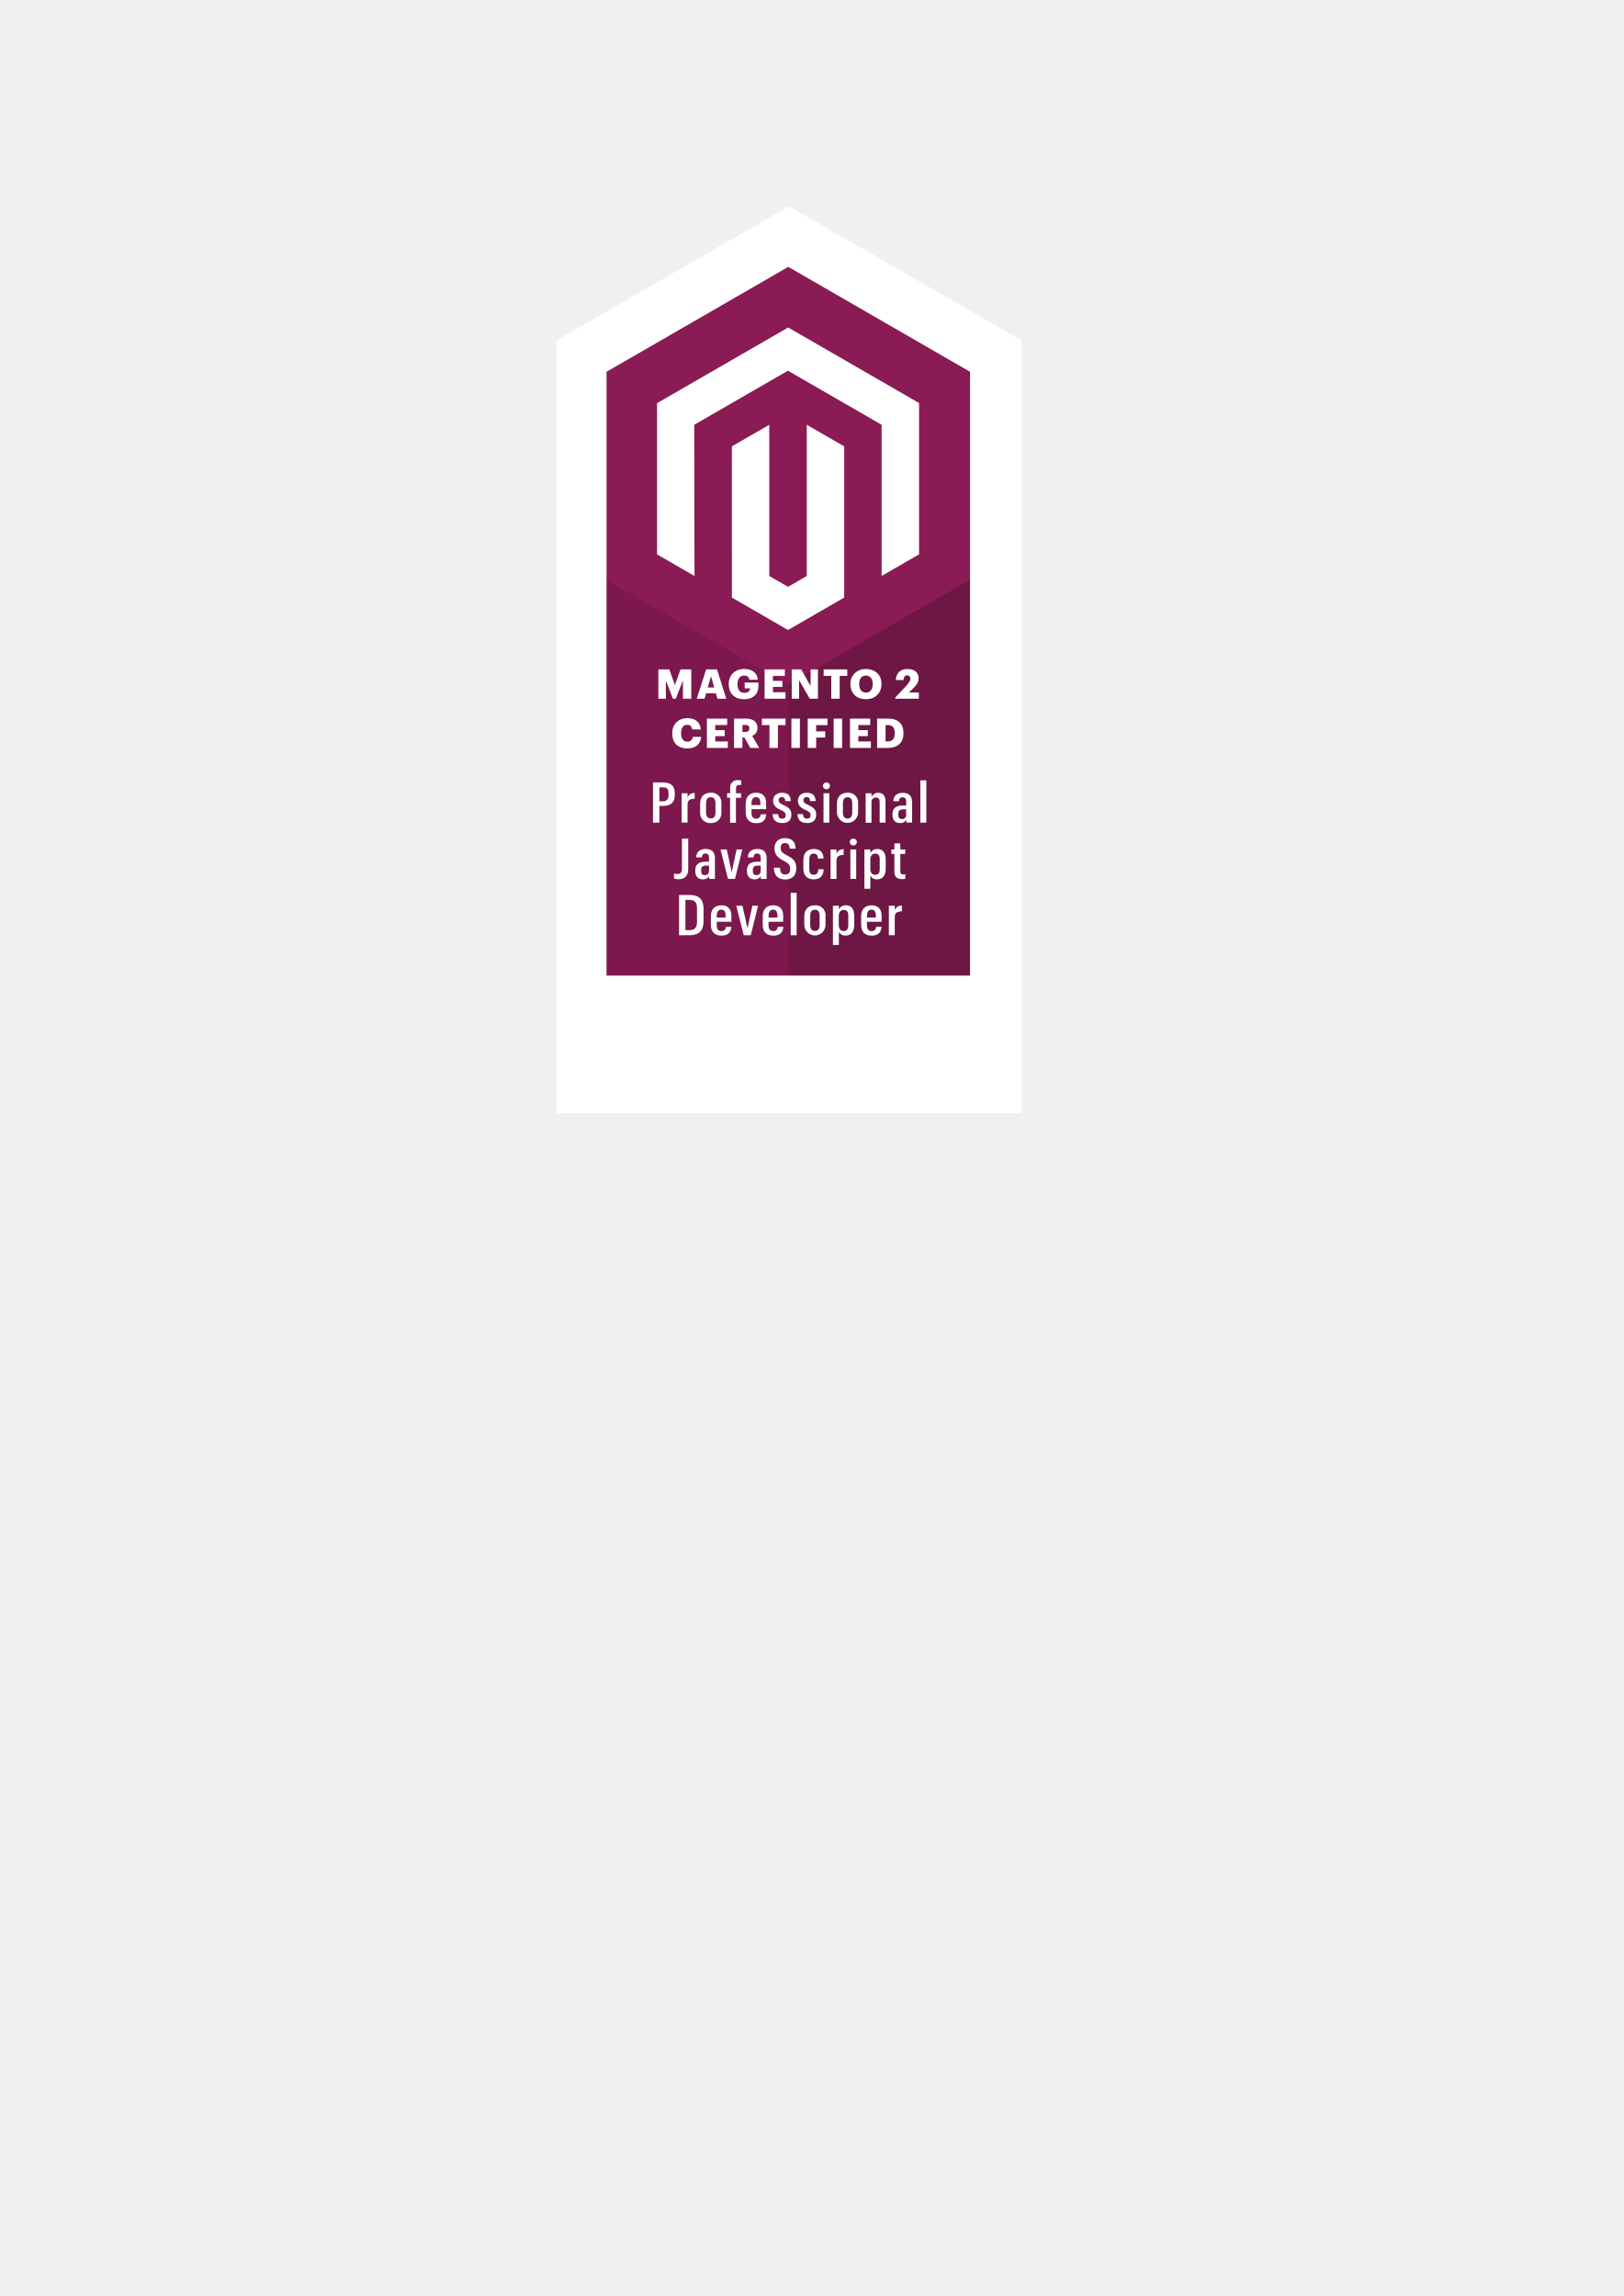
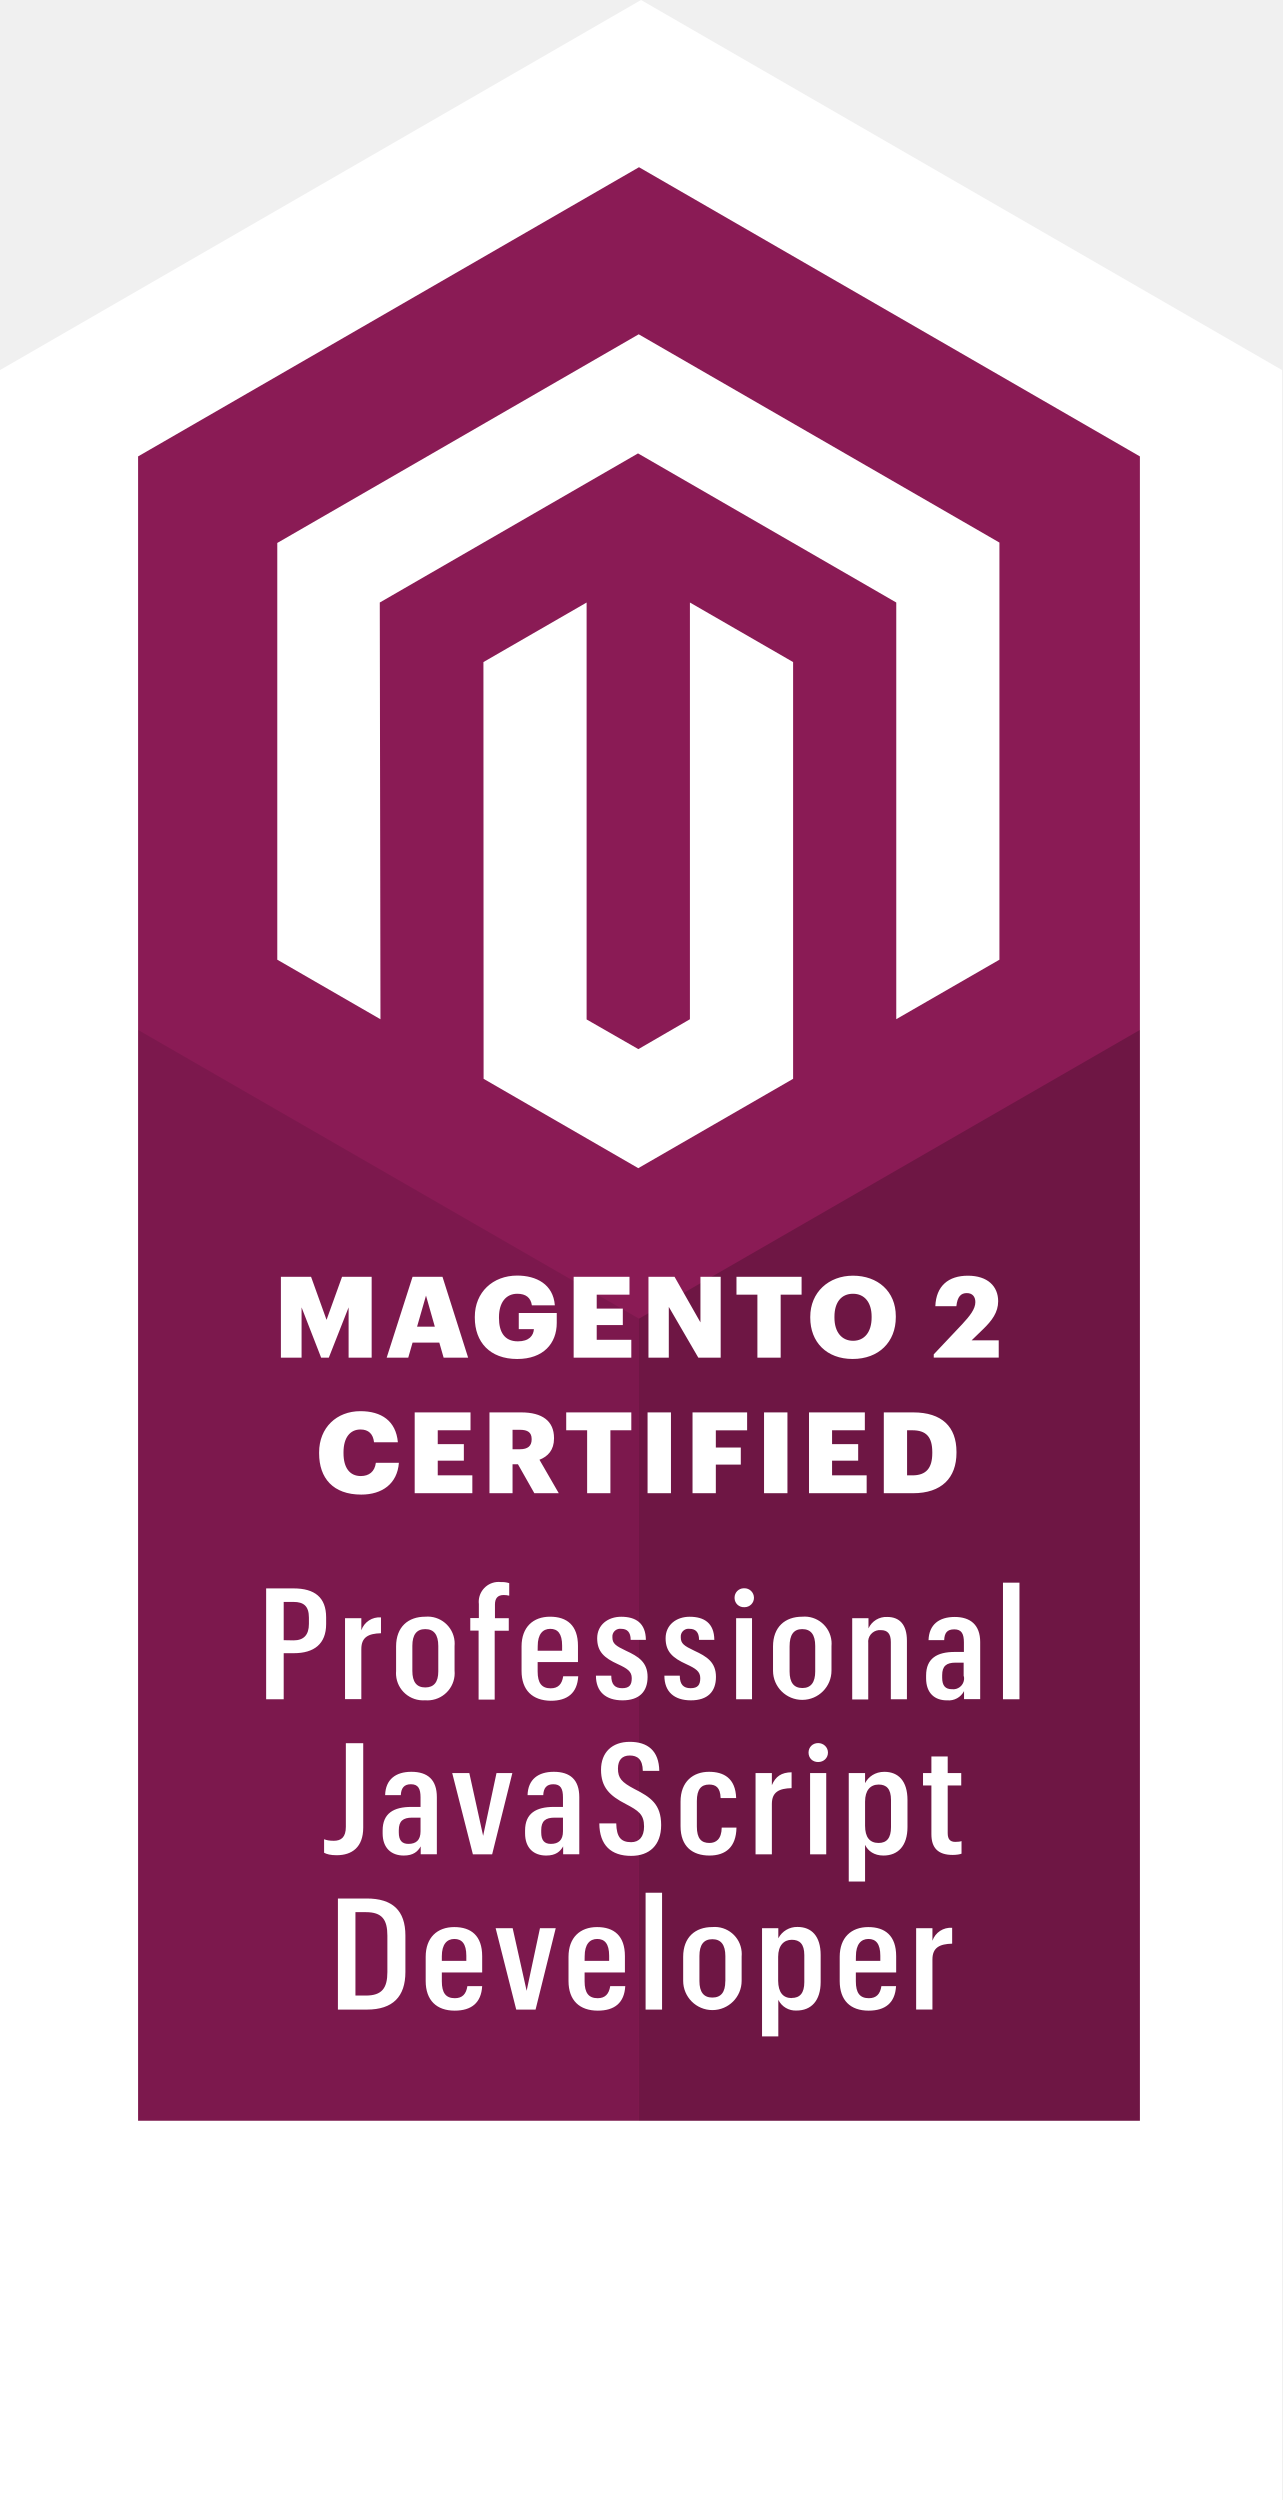
- <svg xmlns="http://www.w3.org/2000/svg" viewBox="0 0 210 297">
-   <defs>
-     <clipPath id="d">
-       <path d="M0 792h612V0H0z" />
-     </clipPath>
-     <clipPath id="a">
-       <path d="M0 792h612V0H0z" />
-     </clipPath>
-     <clipPath id="b">
-       <path d="M95.679 135.718h26.96V77.01H95.679z" />
-     </clipPath>
-     <clipPath id="c">
-       <path d="M68.72 135.718h26.959V77.01H68.72z" />
-     </clipPath>
-   </defs>
-   <path fill="#fff" d="M132.13 143.992V44.042l-30.082-17.367-30.081 17.367v99.951z" />
-   <path fill="#8a1b55" d="M101.952 34.521l-23.506 13.571v78.102h47.012V48.092z" />
-   <g clip-path="url(#a)" transform="matrix(.8719 0 0 -.8719 18.5294 193.3385)">
-     <g clip-path="url(#b)" opacity=".2">
+ <svg xmlns="http://www.w3.org/2000/svg" viewBox="0 0 60.163 117.318">
+   <path fill="#fff" d="M60.163 117.318V17.367L30.081 0 0 17.367v99.951z" />
+   <path fill="#8a1b55" d="M29.986 7.847L6.48 21.418v78.102h47.012V21.418z" />
+   <g transform="matrix(.8719 0 0 -.8719 -53.4368 166.6642)">
+     <g opacity=".2">
      <path fill="#010101" d="M122.638 135.718l-26.959-15.54.004-43.168h26.955z" />
    </g>
-     <g>
-       <g clip-path="url(#c)" opacity=".1">
-         <path fill="#010101" d="M68.719 135.718v-58.708h26.956l.004 43.168z" />
-       </g>
+     <g opacity=".1">
+       <path fill="#010101" d="M68.719 135.718v-58.708h26.956l.004 43.168z" />
    </g>
  </g>
-   <path fill="#fff" d="M84.978 71.71V52.153l16.96-9.791 16.928 9.773V71.71l-4.841 2.791V54.949l-12.119-6.997-12.118 6.997.032 19.557z" />
-   <path fill="#fff" d="M94.66 77.3l-.008-19.557 4.842-2.794v19.565l2.428 1.393 2.42-1.403V54.949l4.842 2.794v19.557l-7.266 4.193zM85.148 86.592h1.416l.726 2.02.727-2.02h1.39v3.793h-1.082v-2.36l-.929 2.36h-.36l-.918-2.36v2.36h-.97zM91.538 88.931h.833l-.414-1.458zm-.212-2.339h1.406l1.203 3.793h-1.15l-.202-.705H91.326l-.202.705h-1.012z" />
-   <g clip-path="url(#d)" transform="matrix(.8719 0 0 -.8719 18.5294 193.3385)">
+   <path fill="#fff" d="M13.012 45.036V25.479l16.96-9.791 16.928 9.773v19.575l-4.841 2.791V28.274L29.94 21.277l-12.118 6.997.032 19.557z" />
+   <path fill="#fff" d="M22.694 50.626l-.008-19.557 4.842-2.794v19.565l2.428 1.393 2.42-1.403V28.275l4.842 2.794V50.626l-7.266 4.193zM13.182 59.918h1.416l.726 2.02.727-2.02h1.39v3.793h-1.082v-2.36l-.929 2.36h-.36l-.918-2.36v2.36h-.97zM19.572 62.257h.833l-.414-1.458zm-.212-2.339h1.405l1.203 3.793h-1.15l-.202-.705H19.36l-.202.705h-1.012z" />
+   <g transform="matrix(.8719 0 0 -.8719 -53.4368 166.6642)">
    <path fill="#fff" d="M86.843 120.228v.049c0 1.326.973 2.22 2.281 2.22 1.028 0 1.941-.468 2.026-1.6h-1.236c-.06.408-.322.621-.784.621-.614 0-.986-.475-.986-1.26v-.049c0-.705.262-1.252 1.016-1.252.609 0 .839.31.864.657h-.815v.869h2.044v-.535c0-1.107-.724-1.941-2.129-1.941-1.478 0-2.281.919-2.281 2.221M92.163 122.43h3.005v-.961h-1.764v-.748h1.405v-.889h-1.405v-.791h1.862v-.961h-3.103zM96.189 122.43h1.405l1.393-2.452v2.452h1.089v-4.35h-1.204l-1.588 2.732v-2.732h-1.095zM102.052 121.469h-1.126v.961h3.505v-.961h-1.126v-3.389h-1.253zM108.2 120.24v.049c0 .772-.389 1.229-1.004 1.229-.614 0-.997-.445-.997-1.236v-.048c0-.791.401-1.247 1.004-1.247.614 0 .997.474.997 1.253m-3.303-.012v.048c0 1.326.997 2.215 2.299 2.215 1.326 0 2.306-.834 2.306-2.184v-.049c0-1.338-.918-2.25-2.323-2.25-1.406 0-2.282.912-2.282 2.22M111.544 118.257l1.521 1.612c.431.462.718.833.718 1.199 0 .291-.153.486-.463.486-.31 0-.505-.189-.559-.706h-1.132c.043 1.089.699 1.642 1.752 1.642 1.064 0 1.63-.571 1.63-1.375 0-.595-.334-1.046-.821-1.514l-.608-.59h1.459v-.93h-3.497zM78.463 112.93v.049c0 1.338.948 2.22 2.22 2.22 1.132 0 1.916-.523 2.019-1.673h-1.283c-.049.444-.292.687-.729.687-.561 0-.914-.438-.914-1.228v-.049c0-.785.335-1.229.931-1.229.439 0 .749.231.81.712h1.24c-.085-1.125-.899-1.71-2.025-1.71-1.521 0-2.269.888-2.269 2.221M83.607 115.133h3.005v-.961h-1.764v-.748h1.405v-.889h-1.405v-.791h1.862v-.961h-3.103zM89.275 113.15c.42 0 .627.176.627.528v.025c0 .353-.22.493-.621.493h-.407v-1.046zm-1.643 1.983h1.705c1.136 0 1.769-.462 1.769-1.381v-.024c0-.62-.328-.968-.784-1.144l1.04-1.801h-1.315l-.881 1.557h-.292v-1.557h-1.242zM92.888 114.171h-1.126v.961h3.504v-.961h-1.125v-3.388h-1.253zM96.141 115.133H97.4v-4.35h-1.259zM98.561 115.133h2.938v-.967h-1.684v-.925h1.344v-.919h-1.344v-1.539h-1.254zM102.41 115.133h1.259v-4.35h-1.259zM104.83 115.133h3.005v-.961h-1.764v-.748h1.405v-.889h-1.405v-.791h1.862v-.961h-3.103zM110.394 111.744c.742 0 1.071.389 1.071 1.199v.048c0 .827-.329 1.18-1.083 1.18h-.274v-2.427zm-1.538 3.389h1.581c1.545 0 2.33-.773 2.33-2.123v-.05c0-1.356-.803-2.177-2.336-2.177h-1.575zM78.731 91.432v.727c.134-.05.275-.083.526-.083.393 0 .645.192.645.752v4.499h.935v-4.541c0-1.053-.601-1.487-1.429-1.487-.334 0-.535.057-.677.133M83.922 92.586v.736h-.451c-.493 0-.719-.184-.719-.677v-.118c0-.426.167-.618.518-.618.41 0 .652.2.652.677m-2.04-.108v.15c0 .928.594 1.271 1.547 1.271h.493v.51c0 .459-.117.711-.519.711-.367 0-.526-.21-.543-.586h-.844c.025.853.577 1.255 1.413 1.255.878 0 1.371-.427 1.371-1.363v-3.077h-.869v.426c-.159-.276-.394-.493-.912-.493-.668 0-1.137.401-1.137 1.196M85.627 95.721h.92l.744-3.378.719 3.378h.853l-1.087-4.373h-1.037zM91.588 92.586v.736h-.451c-.493 0-.72-.184-.72-.677v-.118c0-.426.168-.618.519-.618.41 0 .652.2.652.677m-2.04-.108v.15c0 .928.594 1.271 1.547 1.271h.493v.51c0 .459-.117.711-.519.711-.367 0-.526-.21-.543-.586h-.844c.025.853.577 1.255 1.413 1.255.878 0 1.371-.427 1.371-1.363v-3.077h-.869v.426c-.159-.276-.394-.493-.912-.493-.669 0-1.137.401-1.137 1.196M93.544 93.012h.911c.017-.727.243-1.011.803-1.011.427 0 .694.284.694.844 0 .661-.309.853-.986 1.212-.862.443-1.33.895-1.33 1.84 0 .936.594 1.505 1.547 1.505.962 0 1.572-.477 1.589-1.564h-.887c-.008.635-.301.828-.702.828-.41 0-.636-.242-.636-.702 0-.519.201-.736.879-1.096.877-.443 1.446-.819 1.446-1.948 0-1.087-.636-1.656-1.614-1.656-1.078 0-1.705.569-1.714 1.748M97.916 92.862v1.321c0 1.087.686 1.606 1.53 1.606.785 0 1.43-.335 1.463-1.414h-.836c-.016.586-.276.728-.619.728-.427 0-.66-.259-.66-.887v-1.371c0-.652.242-.886.677-.886.351 0 .652.2.661.828h.794c-.017-1.054-.585-1.505-1.455-1.505-.903 0-1.555.476-1.555 1.58M101.953 95.721h.878v-.652c.201.476.518.686 1.062.694v-.853c-.677-.017-1.062-.209-1.062-.853v-2.709h-.878zM104.888 95.721h.869v-4.373h-.869zm-.083 1.104c0 .284.216.51.517.51.293 0 .528-.226.528-.51 0-.293-.226-.51-.528-.51-.308 0-.517.217-.517.51M108.574 91.959c.443 0 .669.268.669.853v1.463c0 .601-.251.828-.661.828-.45 0-.735-.31-.735-.92v-1.296c0-.618.25-.928.727-.928m-.727 3.762v-.543c.175.343.543.61 1.037.61.76 0 1.246-.501 1.246-1.513v-1.455c0-1.02-.51-1.538-1.296-1.538-.493 0-.828.242-.987.576v-1.973h-.878v5.836zM112.295 96.616v-.895h.728v-.669h-.728v-2.567c0-.326.134-.468.41-.468.142 0 .268.016.334.042v-.677c-.084-.034-.26-.067-.476-.067-.794 0-1.146.384-1.146 1.112v2.625h-.451v.669h.451v.895zM77.089 102.863c.542 0 .825.287.825.887v.337c0 .626-.289.845-.825.845h-.532v-2.059zm-1.477 2.797h1.477c1.136 0 1.752-.485 1.752-1.56v-.36c0-1.069-.65-1.567-1.735-1.567h-.549v-2.481h-.945zM79.858 104.056h.877v-.65c.152.445.588.732 1.058.693v-.852c-.674-.017-1.058-.209-1.058-.849v-2.696h-.877zM84.877 101.212v1.348c0 .61-.236.909-.701.909-.465 0-.695-.299-.695-.902v-1.348c0-.59.226-.89.695-.89s.701.29.701.86zm-2.271 0v1.324c0 1.052.65 1.601 1.57 1.601.801.071 1.508-.522 1.578-1.323.007-.087.007-.174-.001-.261v-1.311c.077-.808-.515-1.525-1.322-1.602a1.467 1.467 0 0 0-.265-.002c-.804-.058-1.503.546-1.561 1.349-.006.076-.005.15.001.225M87.047 103.389h-.448v.674h.462v.751c-.068.589.354 1.12.942 1.188a1.1 1.1 0 0 0 .25-.001c.149.007.299-.013.442-.058v-.674c-.096.023-.195.035-.294.035-.336 0-.474-.186-.474-.513v-.735h.744v-.674h-.758v-3.707h-.866zM90.225 102.304h1.317v.276c0 .651-.239.903-.639.903-.402 0-.674-.286-.674-.927zm-.866-1.085v1.317c0 1.041.624 1.601 1.533 1.601.91 0 1.503-.465 1.503-1.567v-.876h-2.17v-.506c0-.623.219-.906.701-.906.401 0 .61.222.674.65h.809c-.051-.91-.583-1.32-1.476-1.32-.984.013-1.574.566-1.574 1.607M93.362 100.963h.825c0-.469.193-.674.587-.674.394 0 .516.182.516.542 0 .361-.24.516-.742.749-.742.337-1.119.674-1.119 1.395s.577 1.159 1.294 1.159c.776 0 1.318-.337 1.327-1.243h-.818c0 .418-.192.593-.509.593a.418.418 0 0 1-.473-.354.454.454 0 0 1-.002-.104c0-.337.182-.459.724-.718.674-.311 1.17-.617 1.17-1.412 0-.796-.452-1.261-1.348-1.261-.897 0-1.432.459-1.432 1.328M97.046 100.963h.829c0-.469.192-.674.582-.674.392 0 .52.182.52.542 0 .361-.243.516-.745.749-.742.337-1.12.674-1.12 1.395s.577 1.159 1.294 1.159c.777 0 1.319-.337 1.328-1.243h-.822c0 .418-.191.593-.509.593a.417.417 0 0 1-.472-.354.404.404 0 0 1-.003-.104c0-.337.182-.459.725-.718.674-.311 1.169-.617 1.169-1.412 0-.796-.452-1.261-1.347-1.261-.897 0-1.429.459-1.429 1.328M100.907 104.056h.856v-4.364h-.856zm-.084 1.102c-.004.278.218.505.495.509h.025c.282.008.517-.216.524-.498.001-.004.001-.007.001-.011a.505.505 0 0 0-.502-.509h-.023a.495.495 0 0 0-.519.471c-.001.013-.002.025-.001.038M105.164 101.212v1.348c0 .61-.232.909-.701.909s-.678-.319-.678-.933v-1.347c0-.59.223-.891.692-.891.467 0 .687.321.687.891zm-2.271 0v1.324c0 1.052.653 1.601 1.57 1.601.801.071 1.507-.522 1.578-1.323.007-.087.007-.174-.001-.261v-1.311c.004-.869-.696-1.577-1.565-1.582-.87-.005-1.579.696-1.582 1.565zM107.155 104.056h.876v-.549c.178.394.579.639 1.012.616.649 0 1.057-.401 1.057-1.277v-3.154h-.866v3.08c0 .441-.168.643-.542.643a.63.63 0 0 1-.677-.58.602.602 0 0 1 .003-.12v-3.033h-.863zM113.153 100.929v.735h-.437c-.493 0-.719-.186-.719-.674v-.138c0-.425.169-.617.519-.617.322-.042.616.185.657.506.008.063.005.126-.006.188zm-2.021-.107v.148c0 .926.592 1.27 1.542 1.27h.493v.509c0 .458-.118.707-.519.707s-.526-.208-.543-.582h-.842c.027.848.577 1.249 1.411 1.249.836 0 1.369-.423 1.369-1.347v-3.074h-.869v.429a.924.924 0 0 0-.907-.496c-.671-.01-1.135.391-1.135 1.187M115.27 105.97h.887v-6.278h-.887zM80.418 88.235v-4.489h.56c.859 0 1.159.391 1.159 1.267v1.955c0 .866-.283 1.267-1.159 1.267zm.604.735c1.391 0 2.085-.644 2.085-1.995v-1.962c0-1.32-.673-2.022-2.069-2.022h-1.563v5.979zM85.068 85.613h1.318v.276c0 .651-.243.903-.643.903-.402 0-.675-.286-.675-.927zm-.869-1.085v1.303c0 1.042.627 1.601 1.537 1.601.909 0 1.503-.465 1.503-1.567v-.876h-2.171v-.479c0-.623.216-.906.701-.906.402 0 .611.222.674.651h.796c-.051-.91-.587-1.321-1.48-1.321-.967 0-1.56.552-1.56 1.594M87.964 87.372h.916l.752-3.37.718 3.37h.848l-1.085-4.381h-1.041zM92.752 85.613h1.321v.276c0 .651-.243.903-.643.903-.402 0-.674-.286-.674-.927zm-.866-1.085v1.303c0 1.042.627 1.601 1.537 1.601.91 0 1.499-.465 1.499-1.567v-.876h-2.17v-.479c0-.623.219-.906.704-.906.399 0 .608.222.675.651h.809c-.048-.91-.584-1.321-1.477-1.321-.983 0-1.577.552-1.577 1.594M96.035 89.279h.886v-6.288h-.886zM100.328 84.521v1.348c0 .61-.236.91-.701.91-.465 0-.695-.3-.695-.903v-1.348c0-.59.226-.89.695-.89s.697.29.697.873zm-2.271 0v1.311c0 1.051.65 1.601 1.57 1.601.801.07 1.507-.522 1.577-1.323.008-.087.008-.174 0-.261v-1.311c0-.869-.704-1.574-1.573-1.574s-1.574.705-1.574 1.574zM103.903 83.617c.441 0 .674.266.674.853v1.453c0 .599-.249.825-.674.825-.425 0-.734-.307-.734-.917v-1.294c.009-.617.258-.927.734-.927zm-.725 3.754v-.543c.201.385.602.622 1.035.611.758 0 1.244-.499 1.244-1.51v-1.452c0-1.011-.509-1.537-1.294-1.537-.414-.023-.802.204-.985.576v-1.968h-.876v5.823zM107.351 85.613h1.317v.276c0 .651-.242.903-.639.903-.399 0-.674-.286-.674-.927zm-.869-1.085v1.303c0 1.042.626 1.601 1.536 1.601s1.503-.465 1.503-1.567v-.876h-2.17v-.479c0-.623.216-.906.701-.906.402 0 .611.222.674.651h.789c-.051-.91-.587-1.321-1.477-1.321-.98 0-1.556.552-1.556 1.594M110.596 87.372h.877v-.674c.154.446.591.731 1.061.694v-.853c-.674-.017-1.061-.209-1.061-.849v-2.695h-.877z" />
  </g>
</svg>
